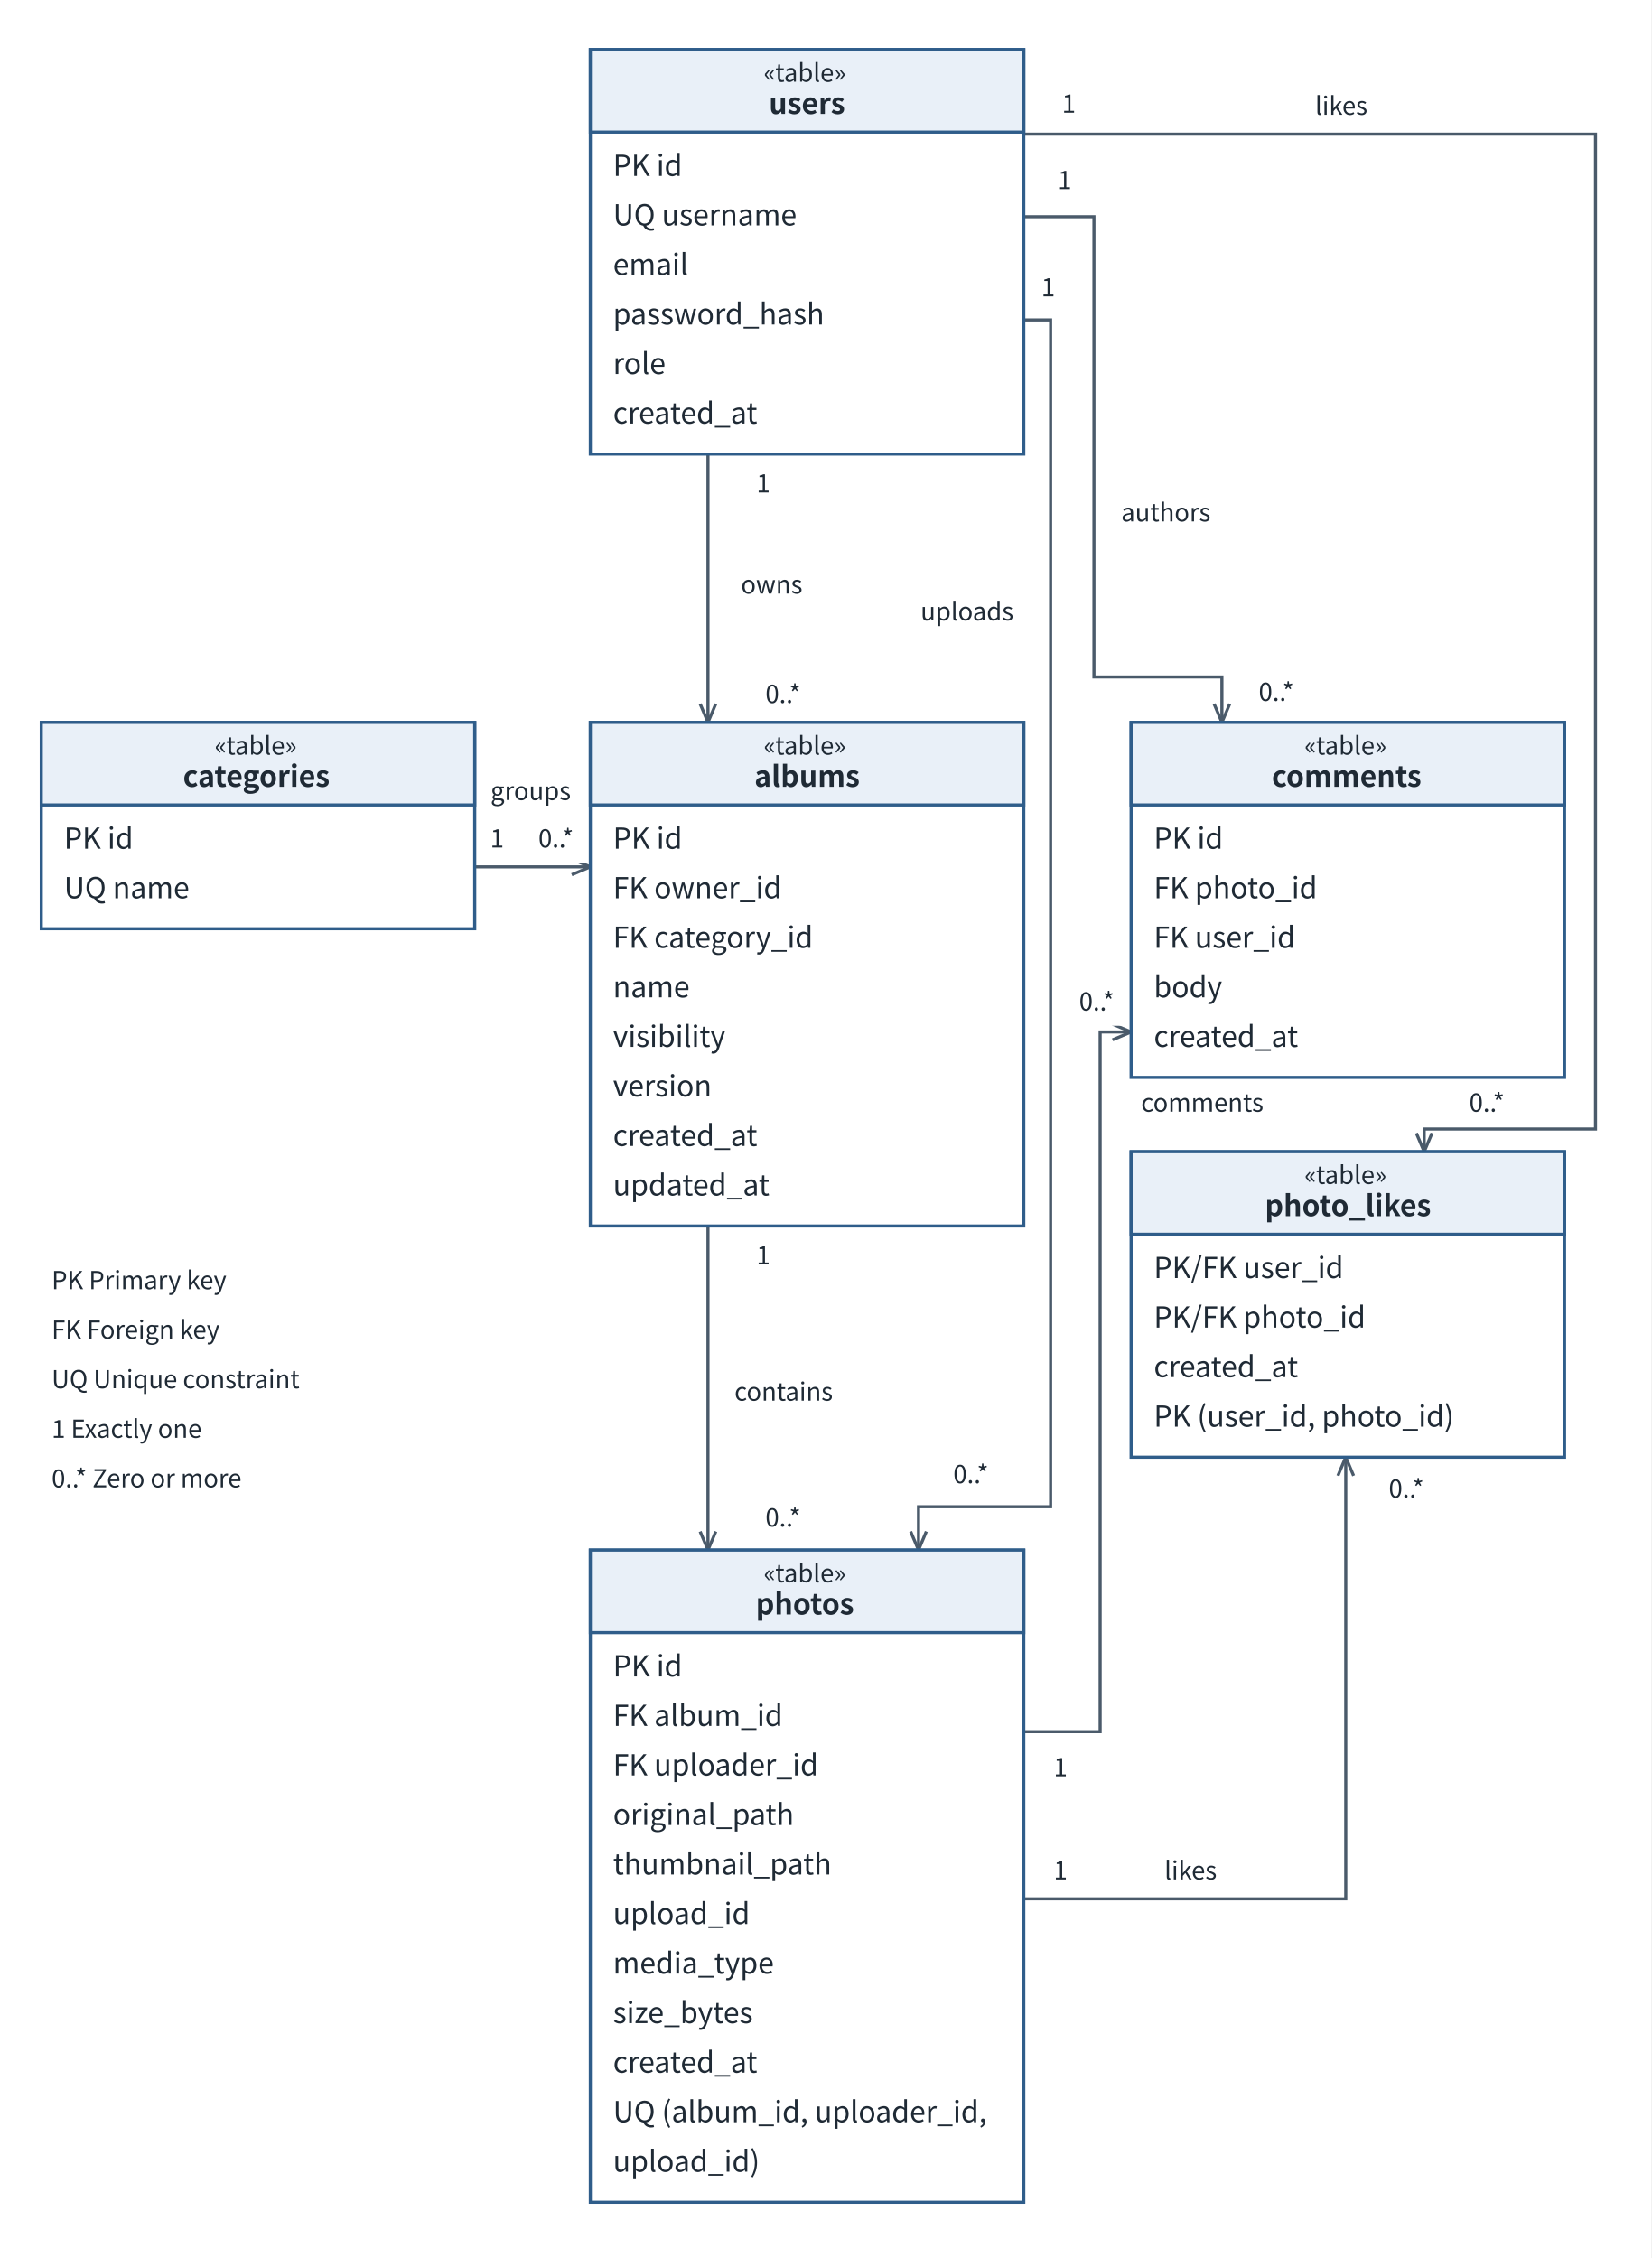
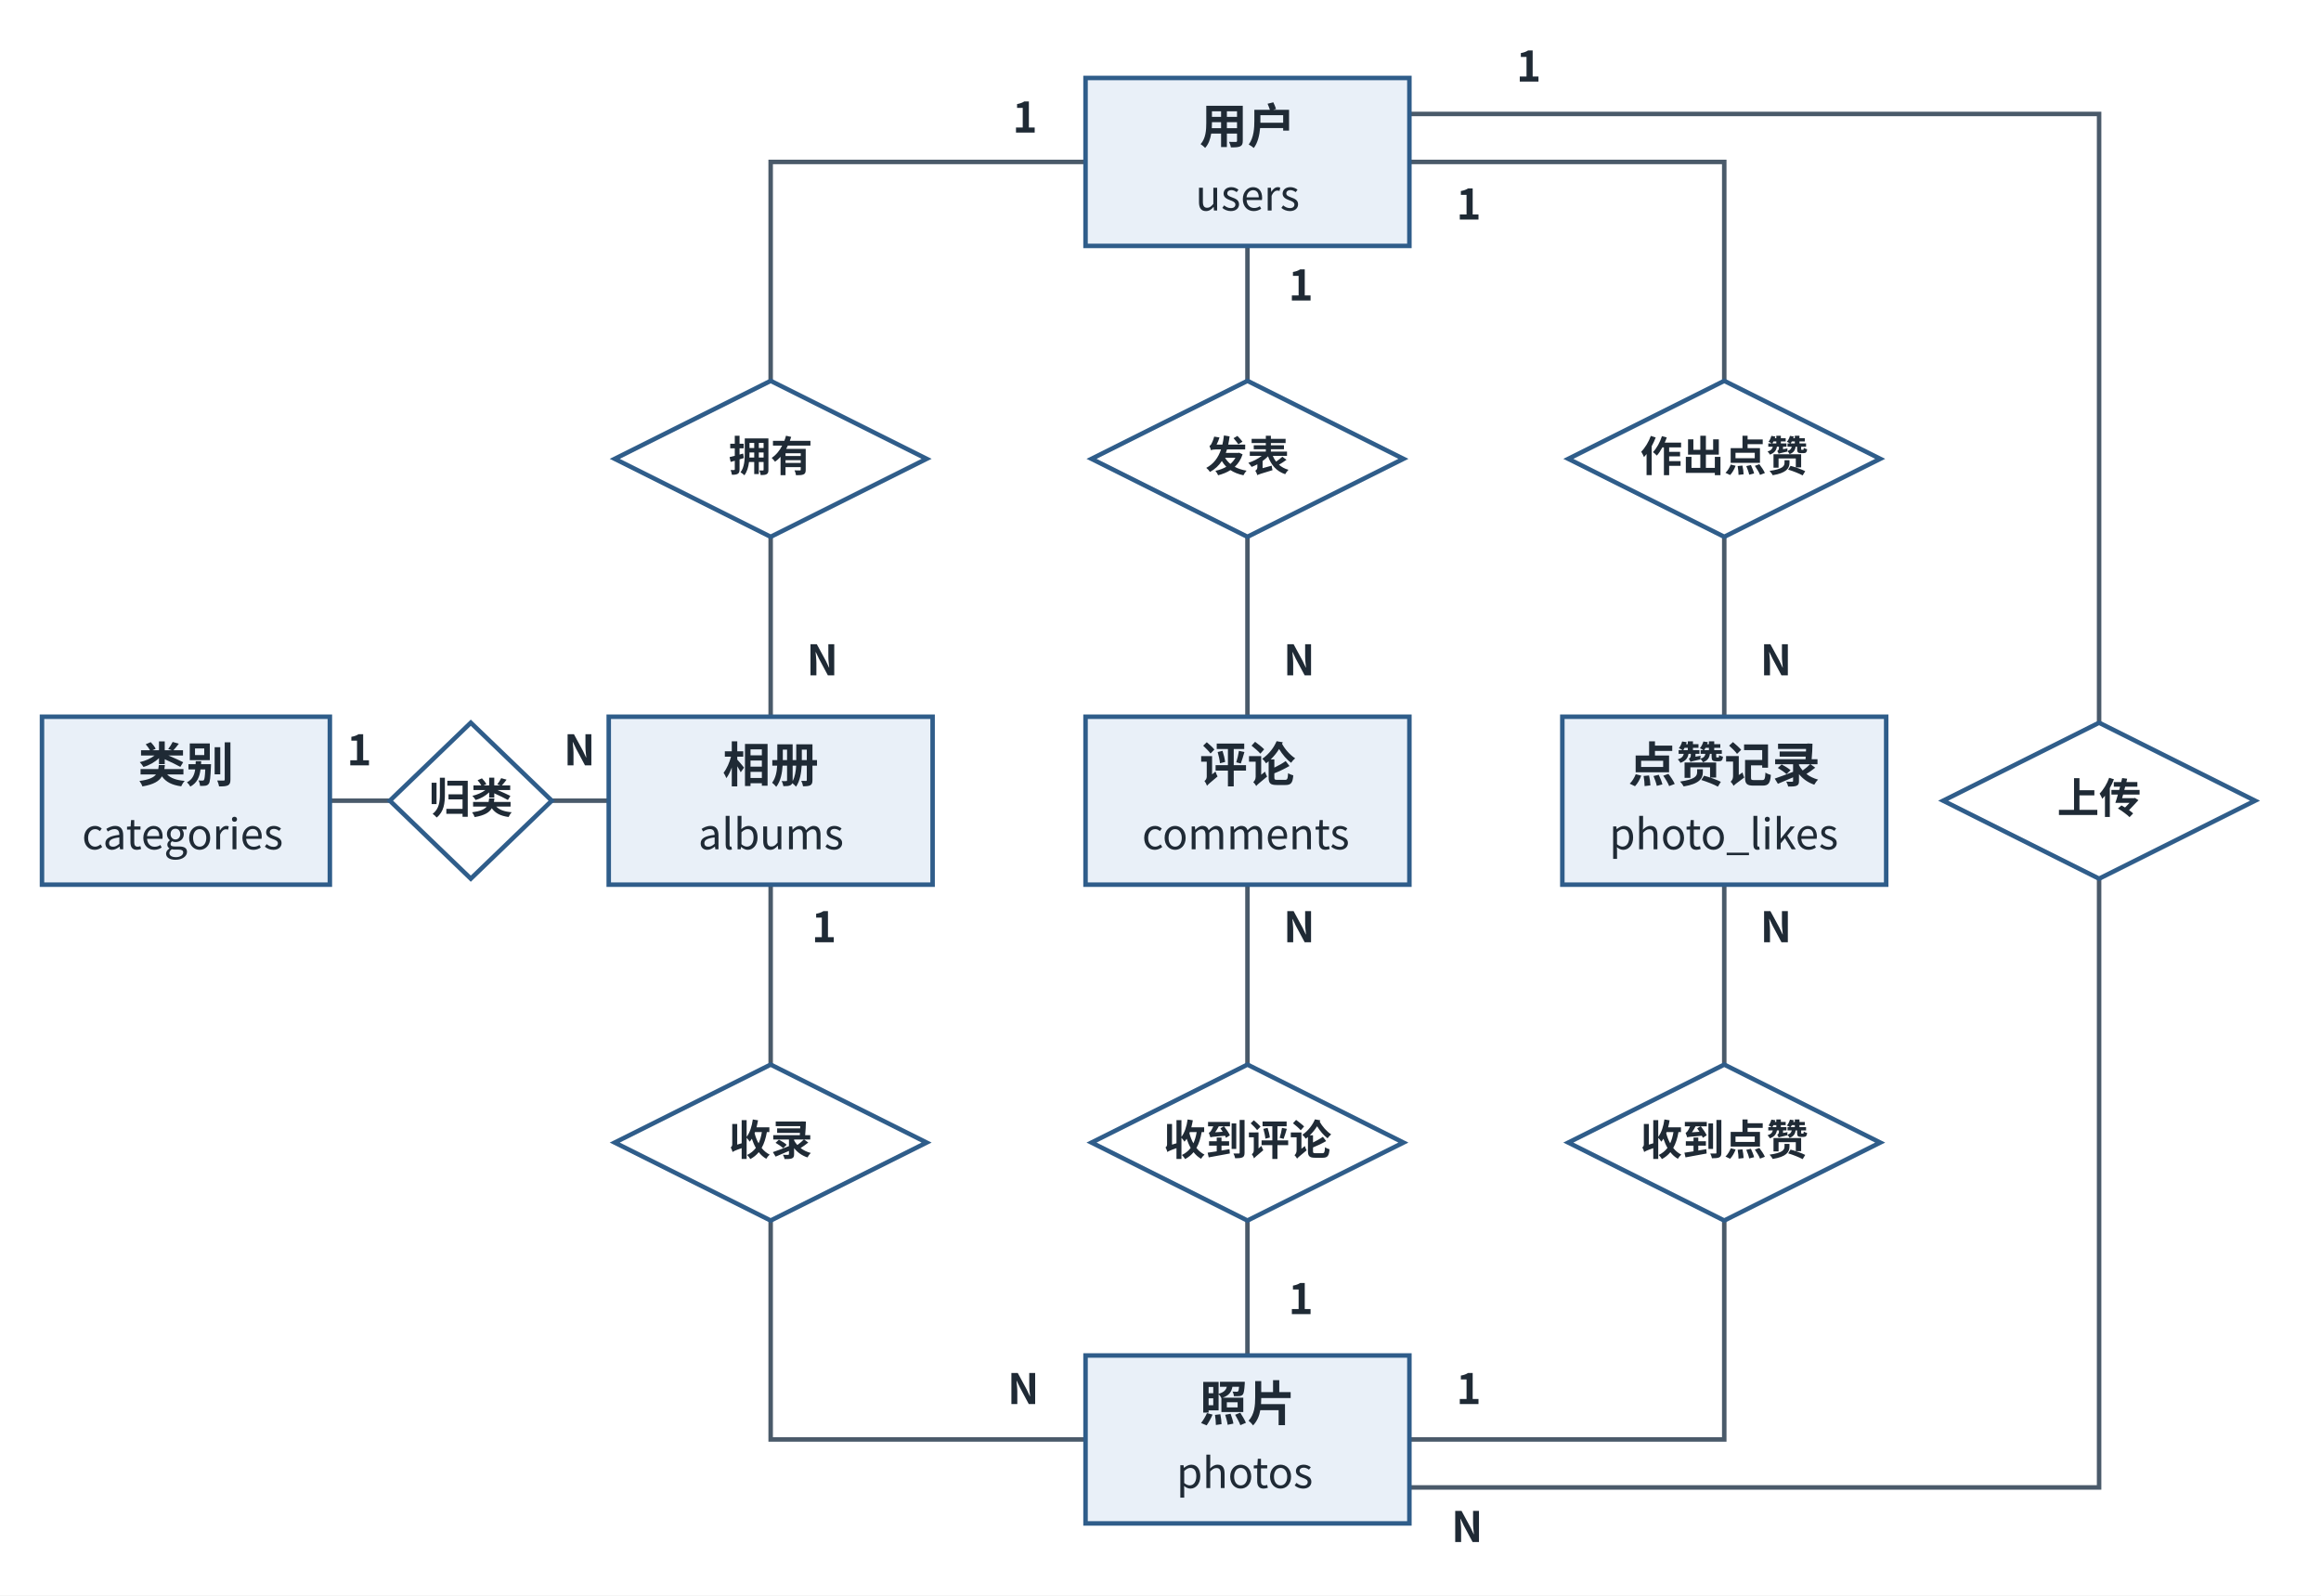
- <svg xmlns="http://www.w3.org/2000/svg" width="800" height="1094" viewBox="0 0 800 1094" role="img" aria-labelledby="title desc">
+ <svg xmlns="http://www.w3.org/2000/svg" width="774" height="532" viewBox="0 0 774 532" role="img" aria-labelledby="title desc">
  <rect width="100%" height="100%" fill="white" />
  <g font-family="Microsoft YaHei, Noto Sans CJK SC, sans-serif" fill="#1F2A35">
-     <polyline points="343,220 343,350" fill="none" stroke="#4A5A6A" stroke-width="1.5" />
-     <polyline points="346.8,341.0 343,350 339.2,341.0" fill="none" stroke="#4A5A6A" stroke-width="1.5" />
-     <rect x="360.5" y="224" width="19" height="22" fill="#FFFFFF" />
-     <text x="366.5" y="238.6" font-size="12" font-weight="400" text-decoration="none">1</text>
-     <rect x="353.0" y="273" width="42" height="22" fill="#FFFFFF" />
-     <text x="359.0" y="287.6" font-size="12" font-weight="400" text-decoration="none">owns</text>
-     <rect x="365.0" y="326" width="30" height="22" fill="#FFFFFF" />
-     <text x="370.833" y="340.6" font-size="12" font-weight="400" text-decoration="none">0..*</text>
-     <polyline points="230,420 286,420" fill="none" stroke="#4A5A6A" stroke-width="1.5" />
-     <polyline points="277.0,416.2 286,420 277.0,423.8" fill="none" stroke="#4A5A6A" stroke-width="1.5" />
-     <rect x="231.5" y="396" width="19" height="22" fill="#FFFFFF" />
-     <text x="237.5" y="410.6" font-size="12" font-weight="400" text-decoration="none">1</text>
-     <rect x="255.0" y="396" width="30" height="22" fill="#FFFFFF" />
-     <text x="260.833" y="410.6" font-size="12" font-weight="400" text-decoration="none">0..*</text>
-     <rect x="231.5" y="373" width="53" height="22" fill="#FFFFFF" />
-     <text x="237.669" y="387.6" font-size="12" font-weight="400" text-decoration="none">groups</text>
-     <polyline points="343,594 343,751" fill="none" stroke="#4A5A6A" stroke-width="1.5" />
-     <polyline points="346.8,742.0 343,751 339.2,742.0" fill="none" stroke="#4A5A6A" stroke-width="1.5" />
-     <rect x="360.5" y="598" width="19" height="22" fill="#FFFFFF" />
-     <text x="366.5" y="612.6" font-size="12" font-weight="400" text-decoration="none">1</text>
-     <rect x="350.0" y="664" width="60" height="22" fill="#FFFFFF" />
-     <text x="355.833" y="678.6" font-size="12" font-weight="400" text-decoration="none">contains</text>
-     <rect x="365.0" y="725" width="30" height="22" fill="#FFFFFF" />
-     <text x="370.833" y="739.6" font-size="12" font-weight="400" text-decoration="none">0..*</text>
-     <polyline points="496,155 509,155 509,730 445,730 445,751" fill="none" stroke="#4A5A6A" stroke-width="1.5" />
-     <polyline points="448.8,742.0 445,751 441.2,742.0" fill="none" stroke="#4A5A6A" stroke-width="1.5" />
-     <rect x="498.5" y="129" width="19" height="22" fill="#FFFFFF" />
-     <text x="504.5" y="143.6" font-size="12" font-weight="400" text-decoration="none">1</text>
-     <rect x="440.0" y="286" width="58" height="22" fill="#FFFFFF" />
-     <text x="446.003" y="300.6" font-size="12" font-weight="400" text-decoration="none">uploads</text>
-     <rect x="456.0" y="704" width="30" height="22" fill="#FFFFFF" />
-     <text x="461.833" y="718.6" font-size="12" font-weight="400" text-decoration="none">0..*</text>
-     <polyline points="496,105 530,105 530,328 592,328 592,350" fill="none" stroke="#4A5A6A" stroke-width="1.5" />
-     <polyline points="595.8,341.0 592,350 588.2,341.0" fill="none" stroke="#4A5A6A" stroke-width="1.5" />
-     <rect x="506.5" y="77" width="19" height="22" fill="#FFFFFF" />
-     <text x="512.5" y="91.6" font-size="12" font-weight="400" text-decoration="none">1</text>
-     <rect x="537.0" y="238" width="56" height="22" fill="#FFFFFF" />
-     <text x="543.167" y="252.6" font-size="12" font-weight="400" text-decoration="none">authors</text>
-     <rect x="604.0" y="325" width="30" height="22" fill="#FFFFFF" />
-     <text x="609.833" y="339.6" font-size="12" font-weight="400" text-decoration="none">0..*</text>
-     <polyline points="496,65 773,65 773,547 690,547 690,558" fill="none" stroke="#4A5A6A" stroke-width="1.5" />
-     <polyline points="693.8,549.0 690,558 686.2,549.0" fill="none" stroke="#4A5A6A" stroke-width="1.5" />
-     <rect x="508.5" y="40" width="19" height="22" fill="#FFFFFF" />
-     <text x="514.5" y="54.6" font-size="12" font-weight="400" text-decoration="none">1</text>
-     <rect x="631.0" y="41" width="38" height="22" fill="#FFFFFF" />
-     <text x="637.169" y="55.6" font-size="12" font-weight="400" text-decoration="none">likes</text>
-     <rect x="706.0" y="524" width="30" height="22" fill="#FFFFFF" />
-     <text x="711.833" y="538.6" font-size="12" font-weight="400" text-decoration="none">0..*</text>
-     <polyline points="496,839 533,839 533,500 548,500" fill="none" stroke="#4A5A6A" stroke-width="1.5" />
-     <polyline points="539.0,496.2 548,500 539.0,503.8" fill="none" stroke="#4A5A6A" stroke-width="1.5" />
-     <rect x="504.5" y="846" width="19" height="22" fill="#FFFFFF" />
-     <text x="510.5" y="860.6" font-size="12" font-weight="400" text-decoration="none">1</text>
-     <rect x="547.0" y="524" width="72" height="22" fill="#FFFFFF" />
-     <text x="552.833" y="538.6" font-size="12" font-weight="400" text-decoration="none">comments</text>
-     <rect x="517.0" y="475" width="30" height="22" fill="#FFFFFF" />
-     <text x="522.833" y="489.6" font-size="12" font-weight="400" text-decoration="none">0..*</text>
-     <polyline points="496,920 652,920 652,706" fill="none" stroke="#4A5A6A" stroke-width="1.5" />
-     <polyline points="648.2,715.0 652,706 655.8,715.0" fill="none" stroke="#4A5A6A" stroke-width="1.5" />
-     <rect x="504.5" y="896" width="19" height="22" fill="#FFFFFF" />
-     <text x="510.5" y="910.6" font-size="12" font-weight="400" text-decoration="none">1</text>
-     <rect x="558.0" y="896" width="38" height="22" fill="#FFFFFF" />
-     <text x="564.169" y="910.6" font-size="12" font-weight="400" text-decoration="none">likes</text>
-     <rect x="667.0" y="711" width="30" height="22" fill="#FFFFFF" />
-     <text x="672.833" y="725.6" font-size="12" font-weight="400" text-decoration="none">0..*</text>
-     <rect x="286" y="24" width="210" height="196" fill="#FFFFFF" stroke="#2F5D8A" stroke-width="1.5" />
-     <rect x="286" y="24" width="210" height="40" fill="#E9F0F8" stroke="#2F5D8A" stroke-width="1.5" />
-     <text x="370.0" y="39.6" font-size="12" font-weight="400" text-decoration="none">«table»</text>
-     <text x="372.5" y="55.2" font-size="14" font-weight="600" text-decoration="none">users</text>
-     <text x="297" y="85.2" font-size="14" font-weight="400" text-decoration="none">PK id</text>
-     <text x="297" y="109.2" font-size="14" font-weight="400" text-decoration="none">UQ username</text>
-     <text x="297" y="133.2" font-size="14" font-weight="400" text-decoration="none">email</text>
-     <text x="297" y="157.2" font-size="14" font-weight="400" text-decoration="none">password_hash</text>
-     <text x="297" y="181.2" font-size="14" font-weight="400" text-decoration="none">role</text>
-     <text x="297" y="205.2" font-size="14" font-weight="400" text-decoration="none">created_at</text>
-     <rect x="20" y="350" width="210" height="100" fill="#FFFFFF" stroke="#2F5D8A" stroke-width="1.5" />
-     <rect x="20" y="350" width="210" height="40" fill="#E9F0F8" stroke="#2F5D8A" stroke-width="1.5" />
-     <text x="104.0" y="365.6" font-size="12" font-weight="400" text-decoration="none">«table»</text>
-     <text x="88.667" y="381.2" font-size="14" font-weight="600" text-decoration="none">categories</text>
-     <text x="31" y="411.2" font-size="14" font-weight="400" text-decoration="none">PK id</text>
-     <text x="31" y="435.2" font-size="14" font-weight="400" text-decoration="none">UQ name</text>
-     <rect x="286" y="350" width="210" height="244" fill="#FFFFFF" stroke="#2F5D8A" stroke-width="1.5" />
-     <rect x="286" y="350" width="210" height="40" fill="#E9F0F8" stroke="#2F5D8A" stroke-width="1.5" />
-     <text x="370.0" y="365.6" font-size="12" font-weight="400" text-decoration="none">«table»</text>
-     <text x="365.5" y="381.2" font-size="14" font-weight="600" text-decoration="none">albums</text>
-     <text x="297" y="411.2" font-size="14" font-weight="400" text-decoration="none">PK id</text>
-     <text x="297" y="435.2" font-size="14" font-weight="400" text-decoration="none">FK owner_id</text>
-     <text x="297" y="459.2" font-size="14" font-weight="400" text-decoration="none">FK category_id</text>
-     <text x="297" y="483.2" font-size="14" font-weight="400" text-decoration="none">name</text>
-     <text x="297" y="507.2" font-size="14" font-weight="400" text-decoration="none">visibility</text>
-     <text x="297" y="531.2" font-size="14" font-weight="400" text-decoration="none">version</text>
-     <text x="297" y="555.2" font-size="14" font-weight="400" text-decoration="none">created_at</text>
-     <text x="297" y="579.2" font-size="14" font-weight="400" text-decoration="none">updated_at</text>
-     <rect x="548" y="350" width="210" height="172" fill="#FFFFFF" stroke="#2F5D8A" stroke-width="1.5" />
-     <rect x="548" y="350" width="210" height="40" fill="#E9F0F8" stroke="#2F5D8A" stroke-width="1.5" />
-     <text x="632.0" y="365.6" font-size="12" font-weight="400" text-decoration="none">«table»</text>
-     <text x="616.167" y="381.2" font-size="14" font-weight="600" text-decoration="none">comments</text>
-     <text x="559" y="411.2" font-size="14" font-weight="400" text-decoration="none">PK id</text>
-     <text x="559" y="435.2" font-size="14" font-weight="400" text-decoration="none">FK photo_id</text>
-     <text x="559" y="459.2" font-size="14" font-weight="400" text-decoration="none">FK user_id</text>
-     <text x="559" y="483.2" font-size="14" font-weight="400" text-decoration="none">body</text>
-     <text x="559" y="507.2" font-size="14" font-weight="400" text-decoration="none">created_at</text>
-     <rect x="548" y="558" width="210" height="148" fill="#FFFFFF" stroke="#2F5D8A" stroke-width="1.5" />
-     <rect x="548" y="558" width="210" height="40" fill="#E9F0F8" stroke="#2F5D8A" stroke-width="1.5" />
-     <text x="632.0" y="573.6" font-size="12" font-weight="400" text-decoration="none">«table»</text>
-     <text x="612.836" y="589.2" font-size="14" font-weight="600" text-decoration="none">photo_likes</text>
-     <text x="559" y="619.2" font-size="14" font-weight="400" text-decoration="none">PK/FK user_id</text>
-     <text x="559" y="643.2" font-size="14" font-weight="400" text-decoration="none">PK/FK photo_id</text>
-     <text x="559" y="667.2" font-size="14" font-weight="400" text-decoration="none">created_at</text>
-     <text x="559" y="691.2" font-size="14" font-weight="400" text-decoration="none">PK (user_id, photo_id)</text>
-     <rect x="286" y="751" width="210" height="316" fill="#FFFFFF" stroke="#2F5D8A" stroke-width="1.5" />
-     <rect x="286" y="751" width="210" height="40" fill="#E9F0F8" stroke="#2F5D8A" stroke-width="1.5" />
-     <text x="370.0" y="766.6" font-size="12" font-weight="400" text-decoration="none">«table»</text>
-     <text x="366.167" y="782.2" font-size="14" font-weight="600" text-decoration="none">photos</text>
-     <text x="297" y="812.2" font-size="14" font-weight="400" text-decoration="none">PK id</text>
-     <text x="297" y="836.2" font-size="14" font-weight="400" text-decoration="none">FK album_id</text>
-     <text x="297" y="860.2" font-size="14" font-weight="400" text-decoration="none">FK uploader_id</text>
-     <text x="297" y="884.2" font-size="14" font-weight="400" text-decoration="none">original_path</text>
-     <text x="297" y="908.2" font-size="14" font-weight="400" text-decoration="none">thumbnail_path</text>
-     <text x="297" y="932.2" font-size="14" font-weight="400" text-decoration="none">upload_id</text>
-     <text x="297" y="956.2" font-size="14" font-weight="400" text-decoration="none">media_type</text>
-     <text x="297" y="980.2" font-size="14" font-weight="400" text-decoration="none">size_bytes</text>
-     <text x="297" y="1004.2" font-size="14" font-weight="400" text-decoration="none">created_at</text>
-     <text x="297" y="1028.2" font-size="14" font-weight="400" text-decoration="none">UQ (album_id, uploader_id,</text>
-     <text x="297" y="1052.2" font-size="14" font-weight="400" text-decoration="none">upload_id)</text>
-     <text x="25" y="624.6" font-size="12" font-weight="400" text-decoration="none">PK  Primary key</text>
-     <text x="25" y="648.6" font-size="12" font-weight="400" text-decoration="none">FK  Foreign key</text>
-     <text x="25" y="672.6" font-size="12" font-weight="400" text-decoration="none">UQ  Unique constraint</text>
-     <text x="25" y="696.6" font-size="12" font-weight="400" text-decoration="none">1  Exactly one</text>
-     <text x="25" y="720.6" font-size="12" font-weight="400" text-decoration="none">0..*  Zero or more</text>
+     <polyline points="362,54 257,54 257,127" fill="none" stroke="#4A5A6A" stroke-width="1.5" />
+     <text x="337.667" y="44.2" font-size="14" font-weight="600" text-decoration="none">1</text>
+     <polyline points="257,179 257,239" fill="none" stroke="#4A5A6A" stroke-width="1.5" />
+     <text x="269.0" y="225.2" font-size="14" font-weight="600" text-decoration="none">N</text>
+     <polygon points="257.0,127 309,153.0 257.0,179 205,153.0" fill="#FFFFFF" stroke="#2F5D8A" stroke-width="1.5" />
+     <text x="243.0" y="157.2" font-size="14" font-weight="600" text-decoration="none">拥有</text>
+     <polyline points="416,82 416,127" fill="none" stroke="#4A5A6A" stroke-width="1.5" />
+     <text x="429.667" y="100.2" font-size="14" font-weight="600" text-decoration="none">1</text>
+     <polyline points="416,179 416,239" fill="none" stroke="#4A5A6A" stroke-width="1.5" />
+     <text x="428.0" y="225.2" font-size="14" font-weight="600" text-decoration="none">N</text>
+     <polygon points="416.0,127 468,153.0 416.0,179 364,153.0" fill="#FFFFFF" stroke="#2F5D8A" stroke-width="1.5" />
+     <text x="402.0" y="157.2" font-size="14" font-weight="600" text-decoration="none">发表</text>
+     <polyline points="470,54 575,54 575,127" fill="none" stroke="#4A5A6A" stroke-width="1.5" />
+     <text x="485.667" y="73.2" font-size="14" font-weight="600" text-decoration="none">1</text>
+     <polyline points="575,179 575,239" fill="none" stroke="#4A5A6A" stroke-width="1.5" />
+     <text x="587.0" y="225.2" font-size="14" font-weight="600" text-decoration="none">N</text>
+     <polygon points="575.0,127 627,153.0 575.0,179 523,153.0" fill="#FFFFFF" stroke="#2F5D8A" stroke-width="1.5" />
+     <text x="547.0" y="157.2" font-size="14" font-weight="600" text-decoration="none">作出点赞</text>
+     <polyline points="110,267 130,267" fill="none" stroke="#4A5A6A" stroke-width="1.5" />
+     <text x="115.667" y="255.2" font-size="14" font-weight="600" text-decoration="none">1</text>
+     <polyline points="184,267 203,267" fill="none" stroke="#4A5A6A" stroke-width="1.5" />
+     <text x="188.0" y="255.2" font-size="14" font-weight="600" text-decoration="none">N</text>
+     <polygon points="157.0,241 184,267.0 157.0,293 130,267.0" fill="#FFFFFF" stroke="#2F5D8A" stroke-width="1.5" />
+     <text x="143.0" y="271.2" font-size="14" font-weight="600" text-decoration="none">归类</text>
+     <polyline points="257,295 257,355" fill="none" stroke="#4A5A6A" stroke-width="1.5" />
+     <text x="270.667" y="314.2" font-size="14" font-weight="600" text-decoration="none">1</text>
+     <polyline points="257,407 257,480 362,480" fill="none" stroke="#4A5A6A" stroke-width="1.5" />
+     <text x="336.0" y="468.2" font-size="14" font-weight="600" text-decoration="none">N</text>
+     <polygon points="257.0,355 309,381.0 257.0,407 205,381.0" fill="#FFFFFF" stroke="#2F5D8A" stroke-width="1.5" />
+     <text x="243.0" y="385.2" font-size="14" font-weight="600" text-decoration="none">收录</text>
+     <polyline points="416,452 416,407" fill="none" stroke="#4A5A6A" stroke-width="1.5" />
+     <text x="429.667" y="438.2" font-size="14" font-weight="600" text-decoration="none">1</text>
+     <polyline points="416,355 416,295" fill="none" stroke="#4A5A6A" stroke-width="1.5" />
+     <text x="428.0" y="314.2" font-size="14" font-weight="600" text-decoration="none">N</text>
+     <polygon points="416.0,355 468,381.0 416.0,407 364,381.0" fill="#FFFFFF" stroke="#2F5D8A" stroke-width="1.5" />
+     <text x="388.0" y="385.2" font-size="14" font-weight="600" text-decoration="none">收到评论</text>
+     <polyline points="470,480 575,480 575,407" fill="none" stroke="#4A5A6A" stroke-width="1.5" />
+     <text x="485.667" y="468.2" font-size="14" font-weight="600" text-decoration="none">1</text>
+     <polyline points="575,355 575,295" fill="none" stroke="#4A5A6A" stroke-width="1.5" />
+     <text x="587.0" y="314.2" font-size="14" font-weight="600" text-decoration="none">N</text>
+     <polygon points="575.0,355 627,381.0 575.0,407 523,381.0" fill="#FFFFFF" stroke="#2F5D8A" stroke-width="1.5" />
+     <text x="547.0" y="385.2" font-size="14" font-weight="600" text-decoration="none">收到点赞</text>
+     <polyline points="470,38 700,38 700,241" fill="none" stroke="#4A5A6A" stroke-width="1.5" />
+     <text x="505.667" y="27.2" font-size="14" font-weight="600" text-decoration="none">1</text>
+     <polyline points="700,293 700,496 470,496" fill="none" stroke="#4A5A6A" stroke-width="1.5" />
+     <text x="484.0" y="514.2" font-size="14" font-weight="600" text-decoration="none">N</text>
+     <polygon points="700.0,241 752,267.0 700.0,293 648,267.0" fill="#FFFFFF" stroke="#2F5D8A" stroke-width="1.5" />
+     <text x="686.0" y="271.2" font-size="14" font-weight="600" text-decoration="none">上传</text>
+     <rect x="362" y="26" width="108" height="56" fill="#E9F0F8" stroke="#2F5D8A" stroke-width="1.5" />
+     <text x="400.0" y="47.8" font-size="16" font-weight="600" text-decoration="none">用户</text>
+     <text x="398.667" y="70.2" font-size="14" font-weight="400" text-decoration="none">users</text>
+     <rect x="14" y="239" width="96" height="56" fill="#E9F0F8" stroke="#2F5D8A" stroke-width="1.5" />
+     <text x="46.0" y="260.8" font-size="16" font-weight="600" text-decoration="none">类别</text>
+     <text x="27.333" y="283.2" font-size="14" font-weight="400" text-decoration="none">categories</text>
+     <rect x="203" y="239" width="108" height="56" fill="#E9F0F8" stroke="#2F5D8A" stroke-width="1.5" />
+     <text x="241.0" y="260.8" font-size="16" font-weight="600" text-decoration="none">相册</text>
+     <text x="232.833" y="283.2" font-size="14" font-weight="400" text-decoration="none">albums</text>
+     <rect x="362" y="239" width="108" height="56" fill="#E9F0F8" stroke="#2F5D8A" stroke-width="1.5" />
+     <text x="400.0" y="260.8" font-size="16" font-weight="600" text-decoration="none">评论</text>
+     <text x="380.833" y="283.2" font-size="14" font-weight="400" text-decoration="none">comments</text>
+     <rect x="521" y="239" width="108" height="56" fill="#E9F0F8" stroke="#2F5D8A" stroke-width="1.5" />
+     <text x="543.0" y="260.8" font-size="16" font-weight="600" text-decoration="none">点赞记录</text>
+     <text x="536.669" y="283.2" font-size="14" font-weight="400" text-decoration="none">photo_likes</text>
+     <rect x="362" y="452" width="108" height="56" fill="#E9F0F8" stroke="#2F5D8A" stroke-width="1.5" />
+     <text x="400.0" y="473.8" font-size="16" font-weight="600" text-decoration="none">照片</text>
+     <text x="392.333" y="496.2" font-size="14" font-weight="400" text-decoration="none">photos</text>
  </g>
</svg>
